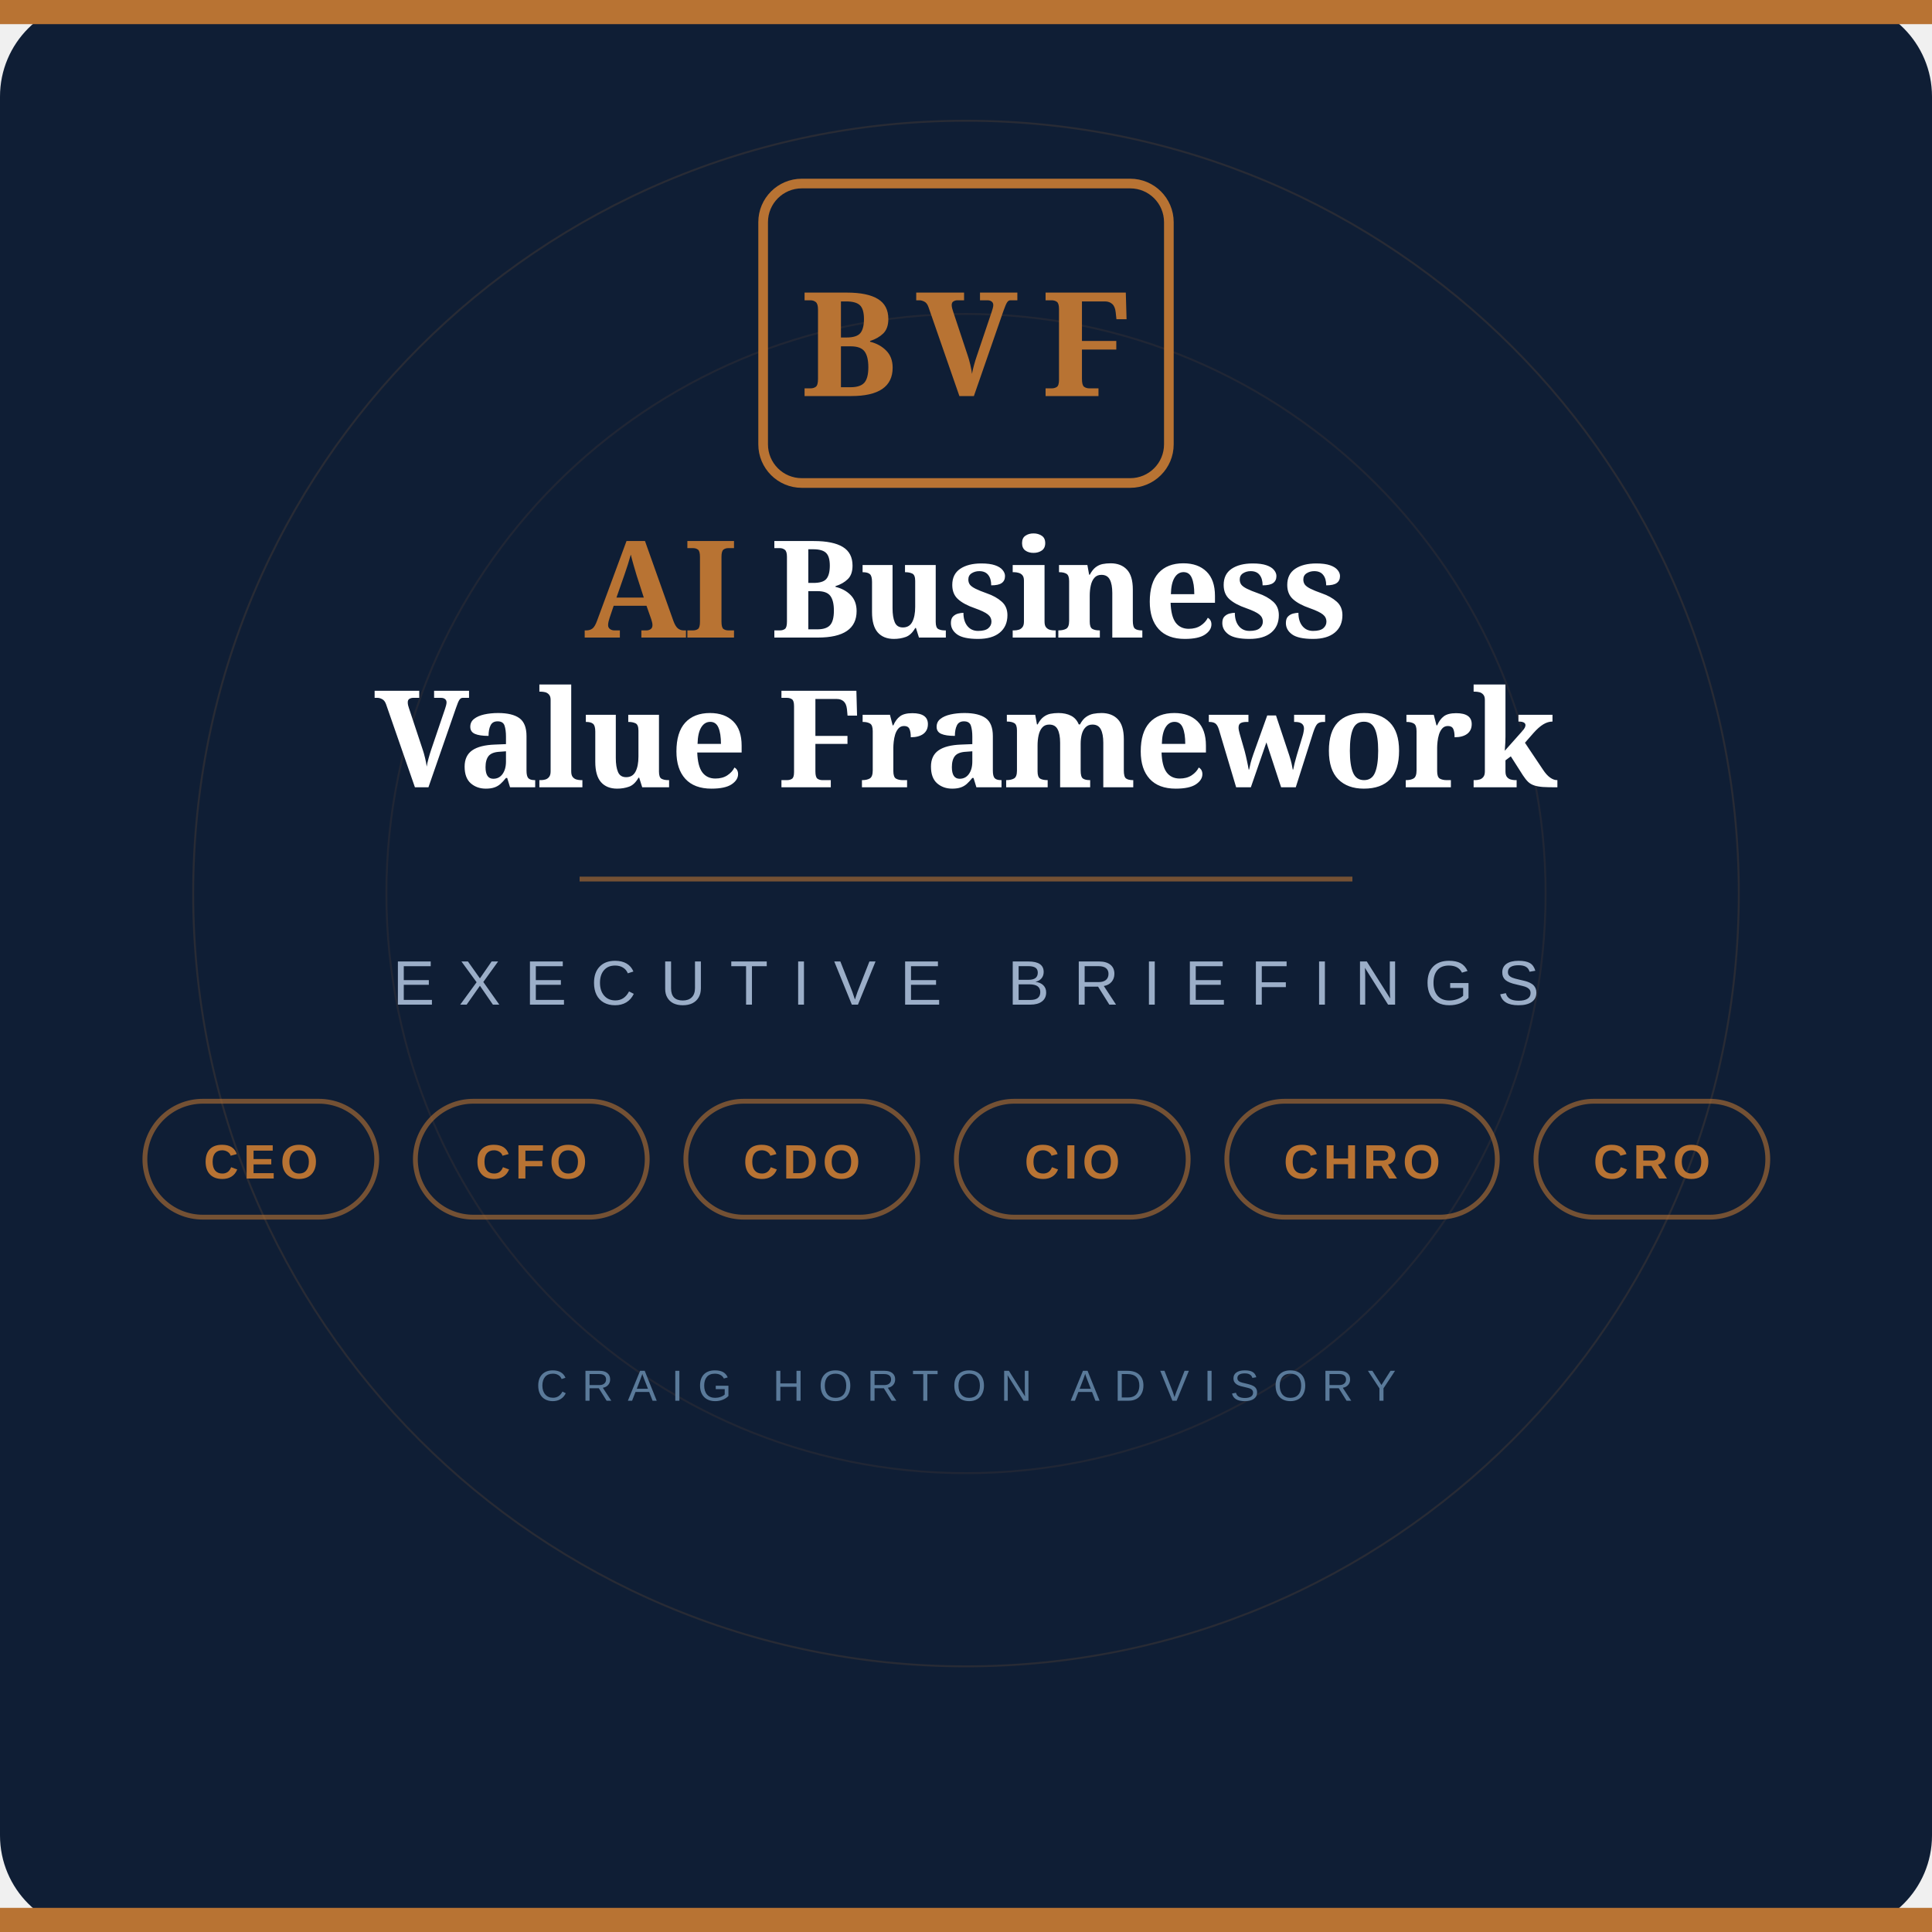
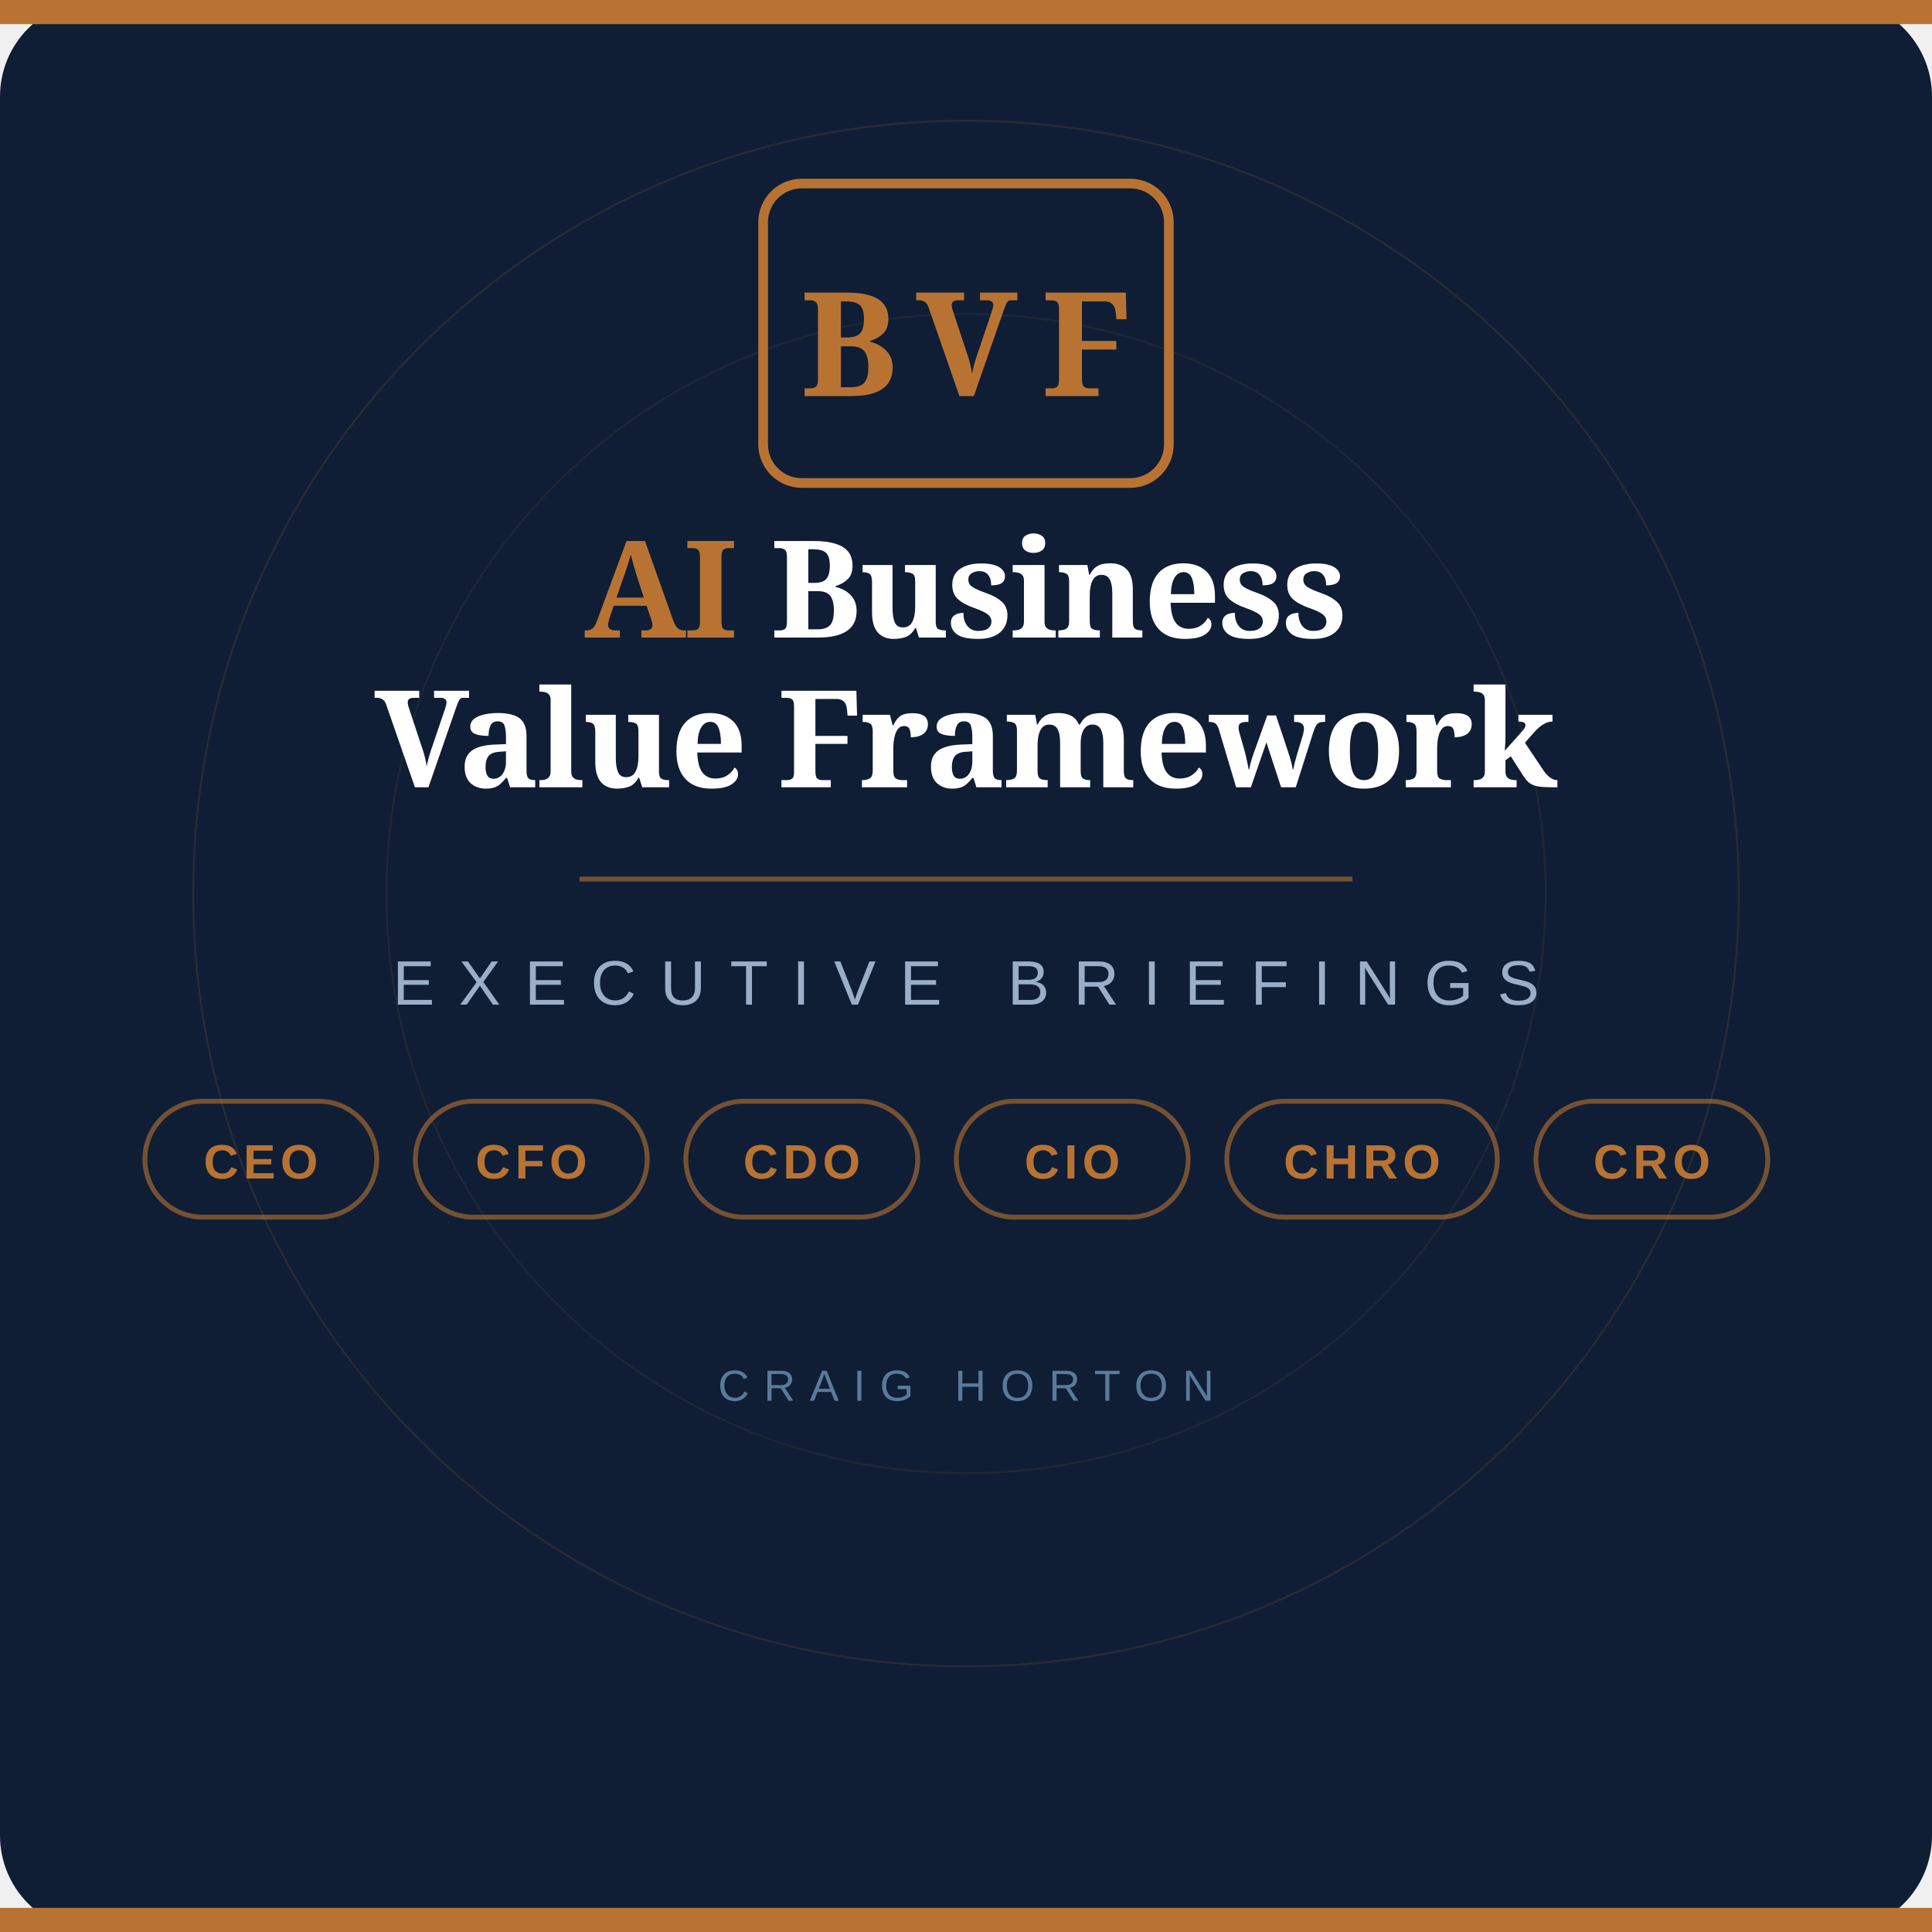
<svg xmlns="http://www.w3.org/2000/svg" viewBox="0 0 400 400" width="400" height="400">
  <rect width="400" height="400" fill="#0F1E35" rx="20" />
  <rect x="0" y="0" width="400" height="5" fill="#B87333" />
  <rect x="0" y="395" width="400" height="5" fill="#B87333" />
  <circle cx="200" cy="185" r="160" fill="none" stroke="#B87333" stroke-width="0.4" opacity="0.15" />
  <circle cx="200" cy="185" r="120" fill="none" stroke="#B87333" stroke-width="0.4" opacity="0.1" />
  <rect x="158" y="38" width="84" height="62" rx="8" fill="none" stroke="#B87333" stroke-width="2" />
  <text x="200" y="82" font-family="Georgia, serif" font-size="30" font-weight="bold" fill="#B87333" text-anchor="middle" letter-spacing="5">BVF</text>
  <text x="200" y="132" font-family="Georgia, serif" font-size="28" font-weight="bold" fill="#FFFFFF" text-anchor="middle" letter-spacing="-0.5">
    <tspan fill="#B87333">AI</tspan> Business</text>
  <text x="200" y="163" font-family="Georgia, serif" font-size="28" font-weight="bold" fill="#FFFFFF" text-anchor="middle" letter-spacing="-0.5">Value Framework</text>
  <line x1="120" y1="182" x2="280" y2="182" stroke="#B87333" stroke-width="1" opacity="0.6" />
  <text x="200" y="208" font-family="Arial, sans-serif" font-size="13" fill="#9BAEC8" text-anchor="middle" letter-spacing="5">EXECUTIVE BRIEFINGS</text>
  <rect x="30" y="228" width="48" height="24" rx="12" fill="none" stroke="#B87333" stroke-width="1" opacity="0.6" />
  <text x="54" y="244" font-family="Arial, sans-serif" font-size="10" font-weight="bold" fill="#B87333" text-anchor="middle" letter-spacing="1">CEO</text>
  <rect x="86" y="228" width="48" height="24" rx="12" fill="none" stroke="#B87333" stroke-width="1" opacity="0.6" />
  <text x="110" y="244" font-family="Arial, sans-serif" font-size="10" font-weight="bold" fill="#B87333" text-anchor="middle" letter-spacing="1">CFO</text>
  <rect x="142" y="228" width="48" height="24" rx="12" fill="none" stroke="#B87333" stroke-width="1" opacity="0.6" />
  <text x="166" y="244" font-family="Arial, sans-serif" font-size="10" font-weight="bold" fill="#B87333" text-anchor="middle" letter-spacing="1">CDO</text>
  <rect x="198" y="228" width="48" height="24" rx="12" fill="none" stroke="#B87333" stroke-width="1" opacity="0.6" />
  <text x="222" y="244" font-family="Arial, sans-serif" font-size="10" font-weight="bold" fill="#B87333" text-anchor="middle" letter-spacing="1">CIO</text>
  <rect x="254" y="228" width="56" height="24" rx="12" fill="none" stroke="#B87333" stroke-width="1" opacity="0.6" />
  <text x="282" y="244" font-family="Arial, sans-serif" font-size="10" font-weight="bold" fill="#B87333" text-anchor="middle" letter-spacing="1">CHRO</text>
  <rect x="318" y="228" width="48" height="24" rx="12" fill="none" stroke="#B87333" stroke-width="1" opacity="0.6" />
  <text x="342" y="244" font-family="Arial, sans-serif" font-size="10" font-weight="bold" fill="#B87333" text-anchor="middle" letter-spacing="1">CRO</text>
-   <text x="200" y="290" font-family="Arial, sans-serif" font-size="9" fill="#5A7A9A" text-anchor="middle" letter-spacing="3">CRAIG HORTON ADVISORY</text>
+   <text x="200" y="290" font-family="Arial, sans-serif" font-size="9" fill="#5A7A9A" text-anchor="middle" letter-spacing="3">CRAIG HORTON</text>
</svg>
